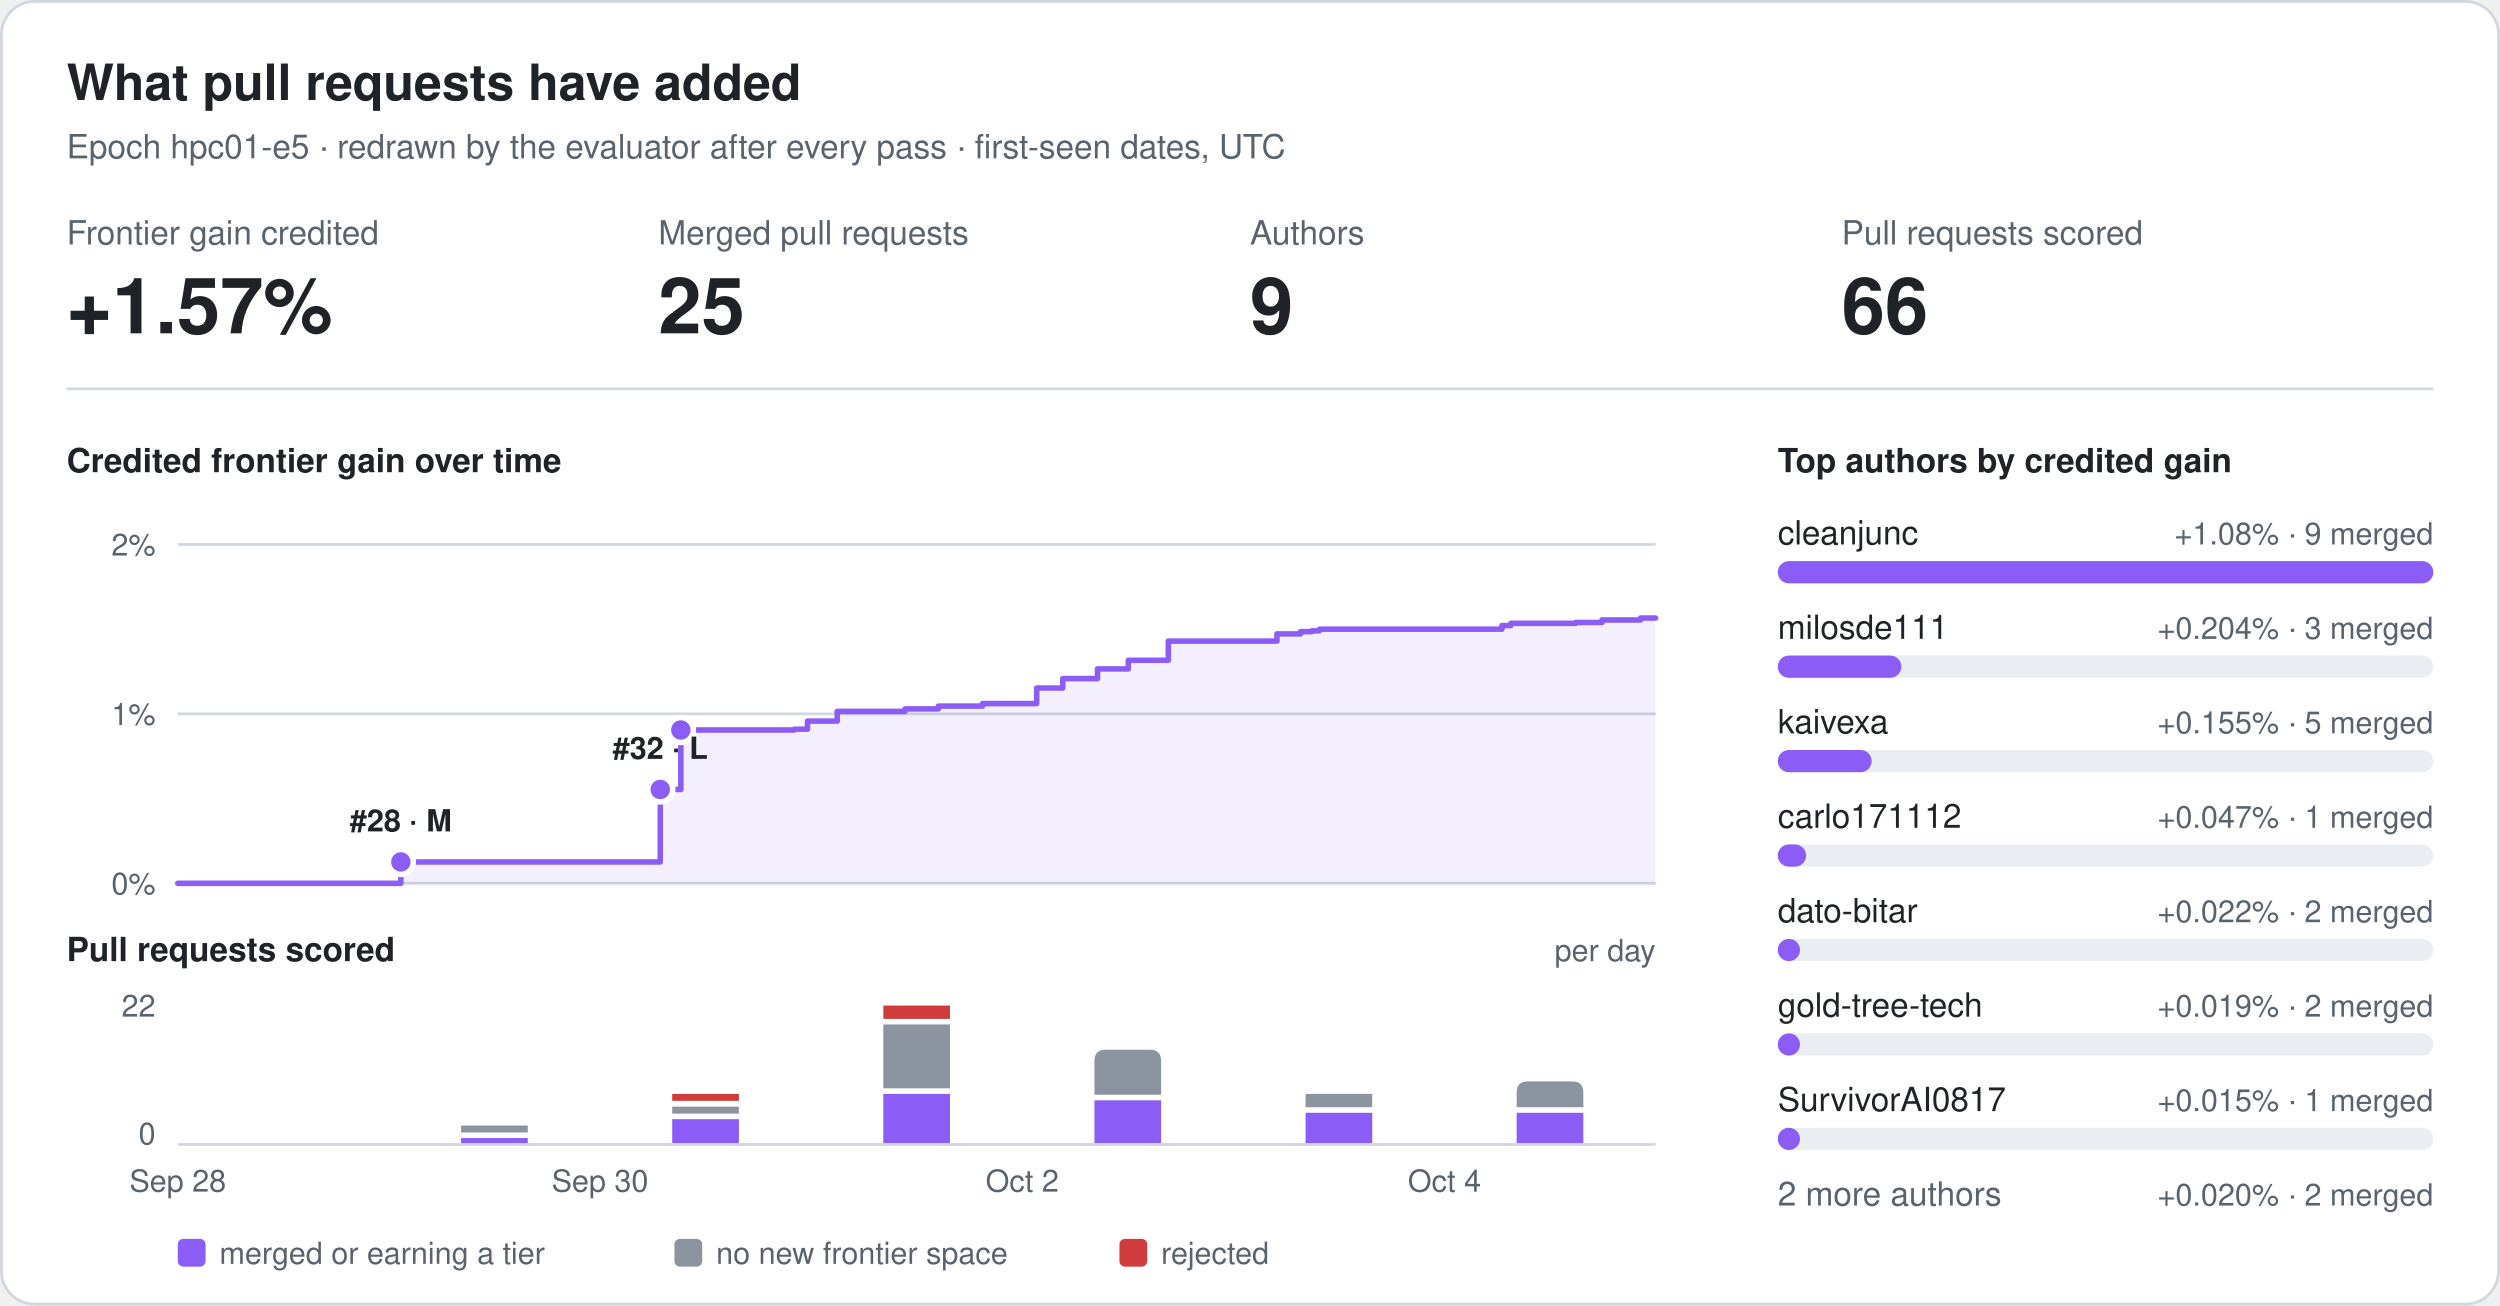
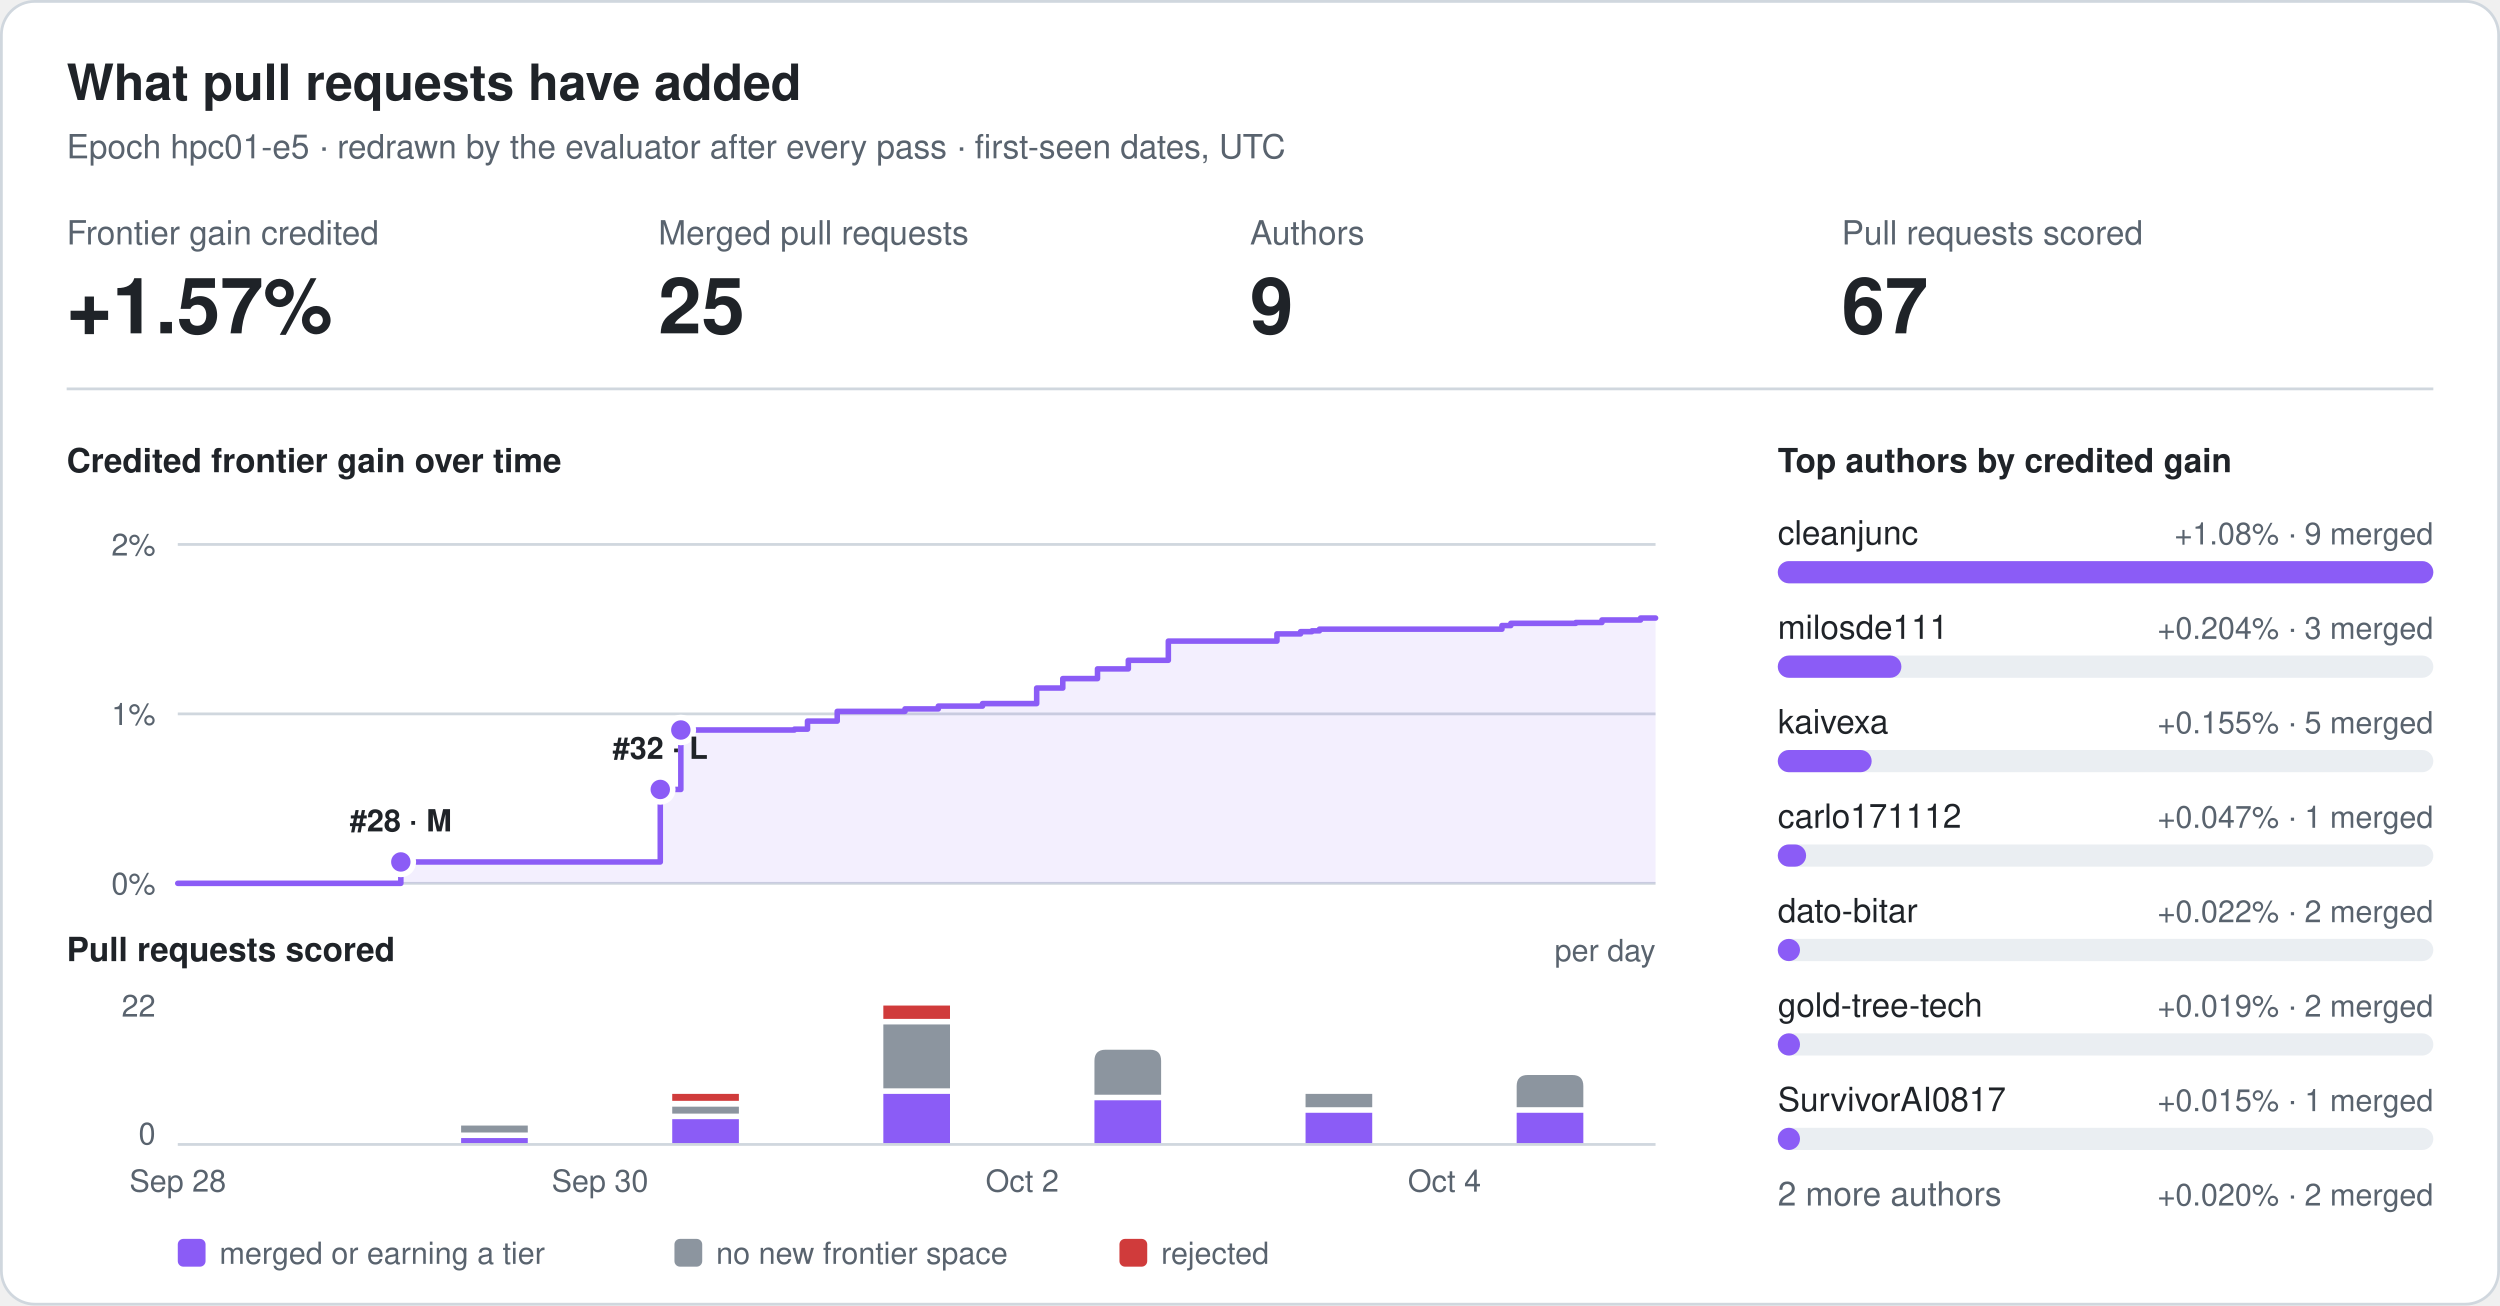
- <svg xmlns="http://www.w3.org/2000/svg" width="900" height="470" viewBox="0 0 900 470" font-family="-apple-system,BlinkMacSystemFont,'Segoe UI',Helvetica,Arial,sans-serif" role="img" aria-label="Frontier gain credited to merged pull requests: +1.57% from 25 merges, 66 pull requests scored">
+ <svg xmlns="http://www.w3.org/2000/svg" width="900" height="470" viewBox="0 0 900 470" font-family="-apple-system,BlinkMacSystemFont,'Segoe UI',Helvetica,Arial,sans-serif" role="img" aria-label="Frontier gain credited to merged pull requests: +1.57% from 25 merges, 67 pull requests scored">
  <style>
.bg{fill:#ffffff;stroke:#d0d7de}.t{fill:#1f2328}.m{fill:#59636e}.rule{stroke:#d0d7de}.ring{stroke:#ffffff}
.acc{fill:#8b5cf6}.accl{stroke:#8b5cf6}.wash{fill:#8b5cf6;fill-opacity:.1}.gry{fill:#8c959f}.rej{fill:#d03b3b}.track{fill:#eaeef2}.tk{stroke:#1f2328}
@media (prefers-color-scheme: dark){
.bg{fill:#0d1117;stroke:#30363d}.t{fill:#e6edf3}.m{fill:#9198a1}.rule{stroke:#30363d}.ring{stroke:#0d1117}
.acc{fill:#9a75f8}.accl{stroke:#9a75f8}.wash{fill:#9a75f8;fill-opacity:.14}.gry{fill:#9198a1}.rej{fill:#e5534b}.track{fill:#21262d}.tk{stroke:#e6edf3}}
</style>
  <rect class="bg" x="0.5" y="0.5" width="899" height="469" rx="12" />
  <text x="24.0" y="36.0" class="t" font-size="18" font-weight="600" text-anchor="start">What pull requests have added</text>
  <text x="24.0" y="57.0" class="m" font-size="12" font-weight="400" text-anchor="start">Epoch hpc01-e5 · redrawn by the evaluator after every pass · first-seen dates, UTC</text>
  <text x="24.0" y="88.0" class="m" font-size="12" font-weight="400" text-anchor="start">Frontier gain credited</text>
  <text x="24.0" y="120.0" class="t" font-size="28" font-weight="600" text-anchor="start">+1.57%</text>
  <text x="237.0" y="88.0" class="m" font-size="12" font-weight="400" text-anchor="start">Merged pull requests</text>
  <text x="237.0" y="120.0" class="t" font-size="28" font-weight="600" text-anchor="start">25</text>
  <text x="450.0" y="88.0" class="m" font-size="12" font-weight="400" text-anchor="start">Authors</text>
  <text x="450.0" y="120.0" class="t" font-size="28" font-weight="600" text-anchor="start">9</text>
  <text x="663.0" y="88.0" class="m" font-size="12" font-weight="400" text-anchor="start">Pull requests scored</text>
-   <text x="663.0" y="120.0" class="t" font-size="28" font-weight="600" text-anchor="start">66</text>
+   <text x="663.0" y="120.0" class="t" font-size="28" font-weight="600" text-anchor="start">67</text>
  <line class="rule" x1="24" x2="876" y1="140" y2="140" stroke-width="1" />
  <text x="24.0" y="170.0" class="t" font-size="12" font-weight="600" text-anchor="start">Credited frontier gain over time</text>
  <text x="24.0" y="346.0" class="t" font-size="12" font-weight="600" text-anchor="start">Pull requests scored</text>
  <line class="rule" x1="64" x2="596" y1="318.0" y2="318.0" stroke-width="1" />
  <text x="56.0" y="322.0" class="m" font-size="11" font-weight="400" text-anchor="end">0%</text>
  <line class="rule" x1="64" x2="596" y1="257.0" y2="257.0" stroke-width="1" />
  <text x="56.0" y="261.0" class="m" font-size="11" font-weight="400" text-anchor="end">1%</text>
  <line class="rule" x1="64" x2="596" y1="196.0" y2="196.0" stroke-width="1" />
  <text x="56.0" y="200.0" class="m" font-size="11" font-weight="400" text-anchor="end">2%</text>
  <polygon class="wash" points="64.0,318.0 144.3,318.0 144.3,310.3 237.7,310.3 237.7,284.2 245.1,284.2 245.1,262.8 286.0,262.8 286.0,262.5 290.7,262.5 290.7,259.6 301.4,259.6 301.4,256.1 325.8,256.1 325.8,255.2 337.8,255.2 337.8,254.2 353.7,254.2 353.7,253.3 373.2,253.3 373.2,247.7 382.6,247.7 382.6,244.3 395.1,244.3 395.1,240.8 406.2,240.8 406.2,239.0 406.2,239.0 406.2,237.7 420.6,237.7 420.6,231.2 420.6,231.2 420.6,230.8 459.7,230.8 459.7,228.2 468.2,228.2 468.2,227.4 472.3,227.4 472.3,227.1 475.0,227.1 475.0,226.5 540.7,226.5 540.7,225.2 543.9,225.2 543.9,224.4 567.3,224.4 567.3,224.1 576.7,224.1 576.7,223.2 590.6,223.2 590.6,222.5 596.0,222.5 596.0,318.0" />
  <polyline class="accl" points="64.0,318.0 144.3,318.0 144.3,310.3 237.7,310.3 237.7,284.2 245.1,284.2 245.1,262.8 286.0,262.8 286.0,262.5 290.7,262.5 290.7,259.6 301.4,259.6 301.4,256.1 325.8,256.1 325.8,255.2 337.8,255.2 337.8,254.2 353.7,254.2 353.7,253.3 373.2,253.3 373.2,247.7 382.6,247.7 382.6,244.3 395.1,244.3 395.1,240.8 406.2,240.8 406.2,239.0 406.2,239.0 406.2,237.7 420.6,237.7 420.6,231.2 420.6,231.2 420.6,230.8 459.7,230.8 459.7,228.2 468.2,228.2 468.2,227.4 472.3,227.4 472.3,227.1 475.0,227.1 475.0,226.5 540.7,226.5 540.7,225.2 543.9,225.2 543.9,224.4 567.3,224.4 567.3,224.1 576.7,224.1 576.7,223.2 590.6,223.2 590.6,222.5 596.0,222.5" fill="none" stroke-width="2" stroke-linejoin="round" stroke-linecap="round" />
  <circle class="acc ring" cx="237.7" cy="284.2" r="4.5" stroke-width="2" />
  <circle class="acc ring" cx="245.1" cy="262.8" r="4.5" stroke-width="2" />
  <circle class="acc ring" cx="144.3" cy="310.3" r="4.5" stroke-width="2" />
  <text x="237.7" y="273.2" class="t" font-size="11" font-weight="600" text-anchor="middle">#32 · L</text>
  <text x="144.3" y="299.3" class="t" font-size="11" font-weight="600" text-anchor="middle">#28 · M</text>
  <rect class="acc" x="166.0" y="409.7" width="24.0" height="2.3" />
  <rect class="gry" x="166.0" y="405.2" width="24.0" height="2.5" />
  <rect class="acc" x="242.0" y="402.9" width="24.0" height="9.1" />
  <rect class="gry" x="242.0" y="398.4" width="24.0" height="2.5" />
  <rect class="rej" x="242.0" y="393.8" width="24.0" height="2.5" />
  <rect class="acc" x="318.0" y="393.8" width="24.0" height="18.2" />
  <rect class="gry" x="318.0" y="368.8" width="24.0" height="23.0" />
  <rect class="rej" x="318.0" y="362.0" width="24.0" height="4.8" />
  <rect class="acc" x="394.0" y="396.1" width="24.0" height="15.9" />
  <path class="gry" d="M394.0,394.1V381.9Q394.0,377.9 398.0,377.9H414.0Q418.0,377.9 418.0,381.9V394.1Z" />
  <rect class="acc" x="470.0" y="400.6" width="24.0" height="11.4" />
  <rect class="gry" x="470.0" y="393.8" width="24.0" height="4.8" />
  <rect class="acc" x="546.0" y="400.6" width="24.0" height="11.4" />
-   <path class="gry" d="M546.0,398.6V393.3Q546.0,389.3 550.0,389.3H566.0Q570.0,389.3 570.0,393.3V398.6Z" />
+   <path class="gry" d="M546.0,398.6V391.0Q546.0,387.0 550.0,387.0H566.0Q570.0,387.0 570.0,391.0V398.6Z" />
  <line class="rule" x1="64" x2="596" y1="412" y2="412" stroke-width="1" />
  <text x="56.0" y="366.0" class="m" font-size="11" font-weight="400" text-anchor="end">22</text>
  <text x="56.0" y="412.0" class="m" font-size="11" font-weight="400" text-anchor="end">0</text>
  <text x="596.0" y="346.0" class="m" font-size="11" font-weight="400" text-anchor="end">per day</text>
  <text x="64.0" y="429.0" class="m" font-size="11" font-weight="400" text-anchor="middle">Sep 28</text>
  <text x="216.0" y="429.0" class="m" font-size="11" font-weight="400" text-anchor="middle">Sep 30</text>
  <text x="368.0" y="429.0" class="m" font-size="11" font-weight="400" text-anchor="middle">Oct 2</text>
  <text x="520.0" y="429.0" class="m" font-size="11" font-weight="400" text-anchor="middle">Oct 4</text>
  <rect class="acc" x="64" y="446" width="10" height="10" rx="2" />
  <text x="79.0" y="455.0" class="m" font-size="11" font-weight="400" text-anchor="start">merged or earning a tier</text>
  <rect class="gry" x="242.8" y="446" width="10" height="10" rx="2" />
  <text x="257.8" y="455.0" class="m" font-size="11" font-weight="400" text-anchor="start">no new frontier space</text>
  <rect class="rej" x="403.0" y="446" width="10" height="10" rx="2" />
  <text x="418.0" y="455.0" class="m" font-size="11" font-weight="400" text-anchor="start">rejected</text>
  <text x="640.0" y="170.0" class="t" font-size="12" font-weight="600" text-anchor="start">Top authors by credited gain</text>
  <text x="640.0" y="196.0" class="t" font-size="12" font-weight="400" text-anchor="start">cleanjunc</text>
  <text x="876.0" y="196.0" class="m" font-size="11" font-weight="400" text-anchor="end">+1.08% · 9 merged</text>
  <rect class="track" x="640" y="202" width="236" height="8" rx="4" />
  <rect class="acc" x="640" y="202" width="236.0" height="8" rx="4" />
  <text x="640.0" y="230.0" class="t" font-size="12" font-weight="400" text-anchor="start">milosde111</text>
  <text x="876.0" y="230.0" class="m" font-size="11" font-weight="400" text-anchor="end">+0.204% · 3 merged</text>
  <rect class="track" x="640" y="236" width="236" height="8" rx="4" />
  <rect class="acc" x="640" y="236" width="44.5" height="8" rx="4" />
  <text x="640.0" y="264.0" class="t" font-size="12" font-weight="400" text-anchor="start">kaivexa</text>
  <text x="876.0" y="264.0" class="m" font-size="11" font-weight="400" text-anchor="end">+0.155% · 5 merged</text>
  <rect class="track" x="640" y="270" width="236" height="8" rx="4" />
  <rect class="acc" x="640" y="270" width="33.8" height="8" rx="4" />
  <text x="640.0" y="298.0" class="t" font-size="12" font-weight="400" text-anchor="start">carlo171112</text>
  <text x="876.0" y="298.0" class="m" font-size="11" font-weight="400" text-anchor="end">+0.047% · 1 merged</text>
  <rect class="track" x="640" y="304" width="236" height="8" rx="4" />
  <rect class="acc" x="640" y="304" width="10.2" height="8" rx="4" />
  <text x="640.0" y="332.0" class="t" font-size="12" font-weight="400" text-anchor="start">dato-bitar</text>
  <text x="876.0" y="332.0" class="m" font-size="11" font-weight="400" text-anchor="end">+0.022% · 2 merged</text>
  <rect class="track" x="640" y="338" width="236" height="8" rx="4" />
  <rect class="acc" x="640" y="338" width="8.0" height="8" rx="4" />
  <text x="640.0" y="366.0" class="t" font-size="12" font-weight="400" text-anchor="start">gold-tree-tech</text>
  <text x="876.0" y="366.0" class="m" font-size="11" font-weight="400" text-anchor="end">+0.019% · 2 merged</text>
  <rect class="track" x="640" y="372" width="236" height="8" rx="4" />
  <rect class="acc" x="640" y="372" width="8.0" height="8" rx="4" />
  <text x="640.0" y="400.0" class="t" font-size="12" font-weight="400" text-anchor="start">SurvivorAI0817</text>
  <text x="876.0" y="400.0" class="m" font-size="11" font-weight="400" text-anchor="end">+0.015% · 1 merged</text>
  <rect class="track" x="640" y="406" width="236" height="8" rx="4" />
  <rect class="acc" x="640" y="406" width="8.0" height="8" rx="4" />
  <text x="640.0" y="434.0" class="m" font-size="12" font-weight="400" text-anchor="start">2 more authors</text>
  <text x="876.0" y="434.0" class="m" font-size="11" font-weight="400" text-anchor="end">+0.020% · 2 merged</text>
</svg>
